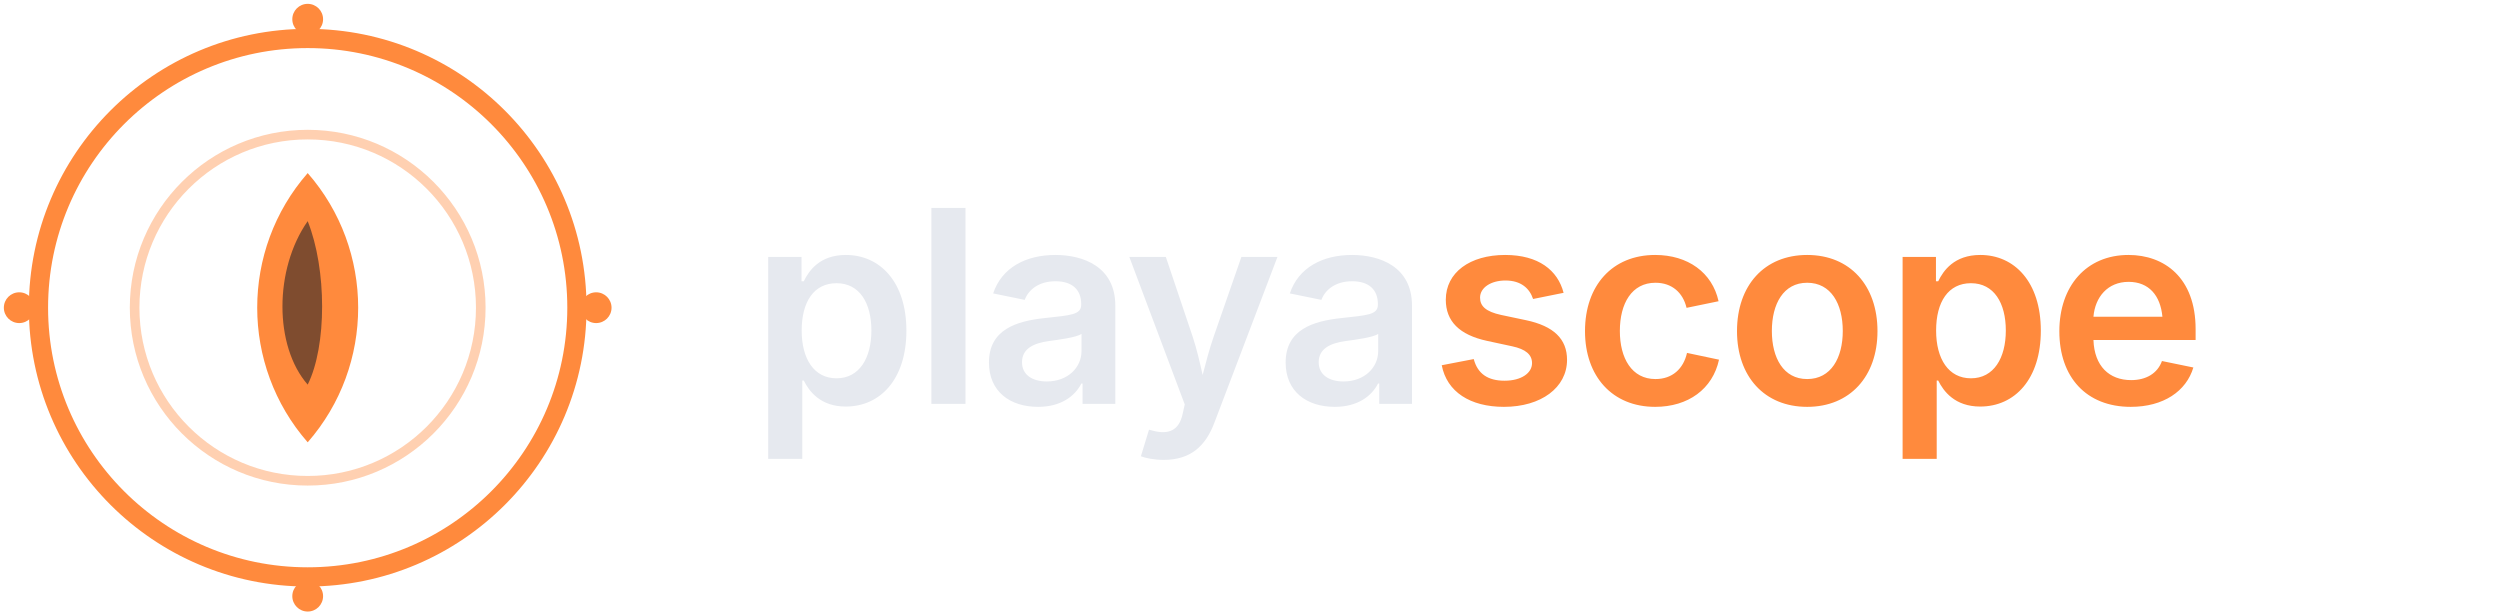
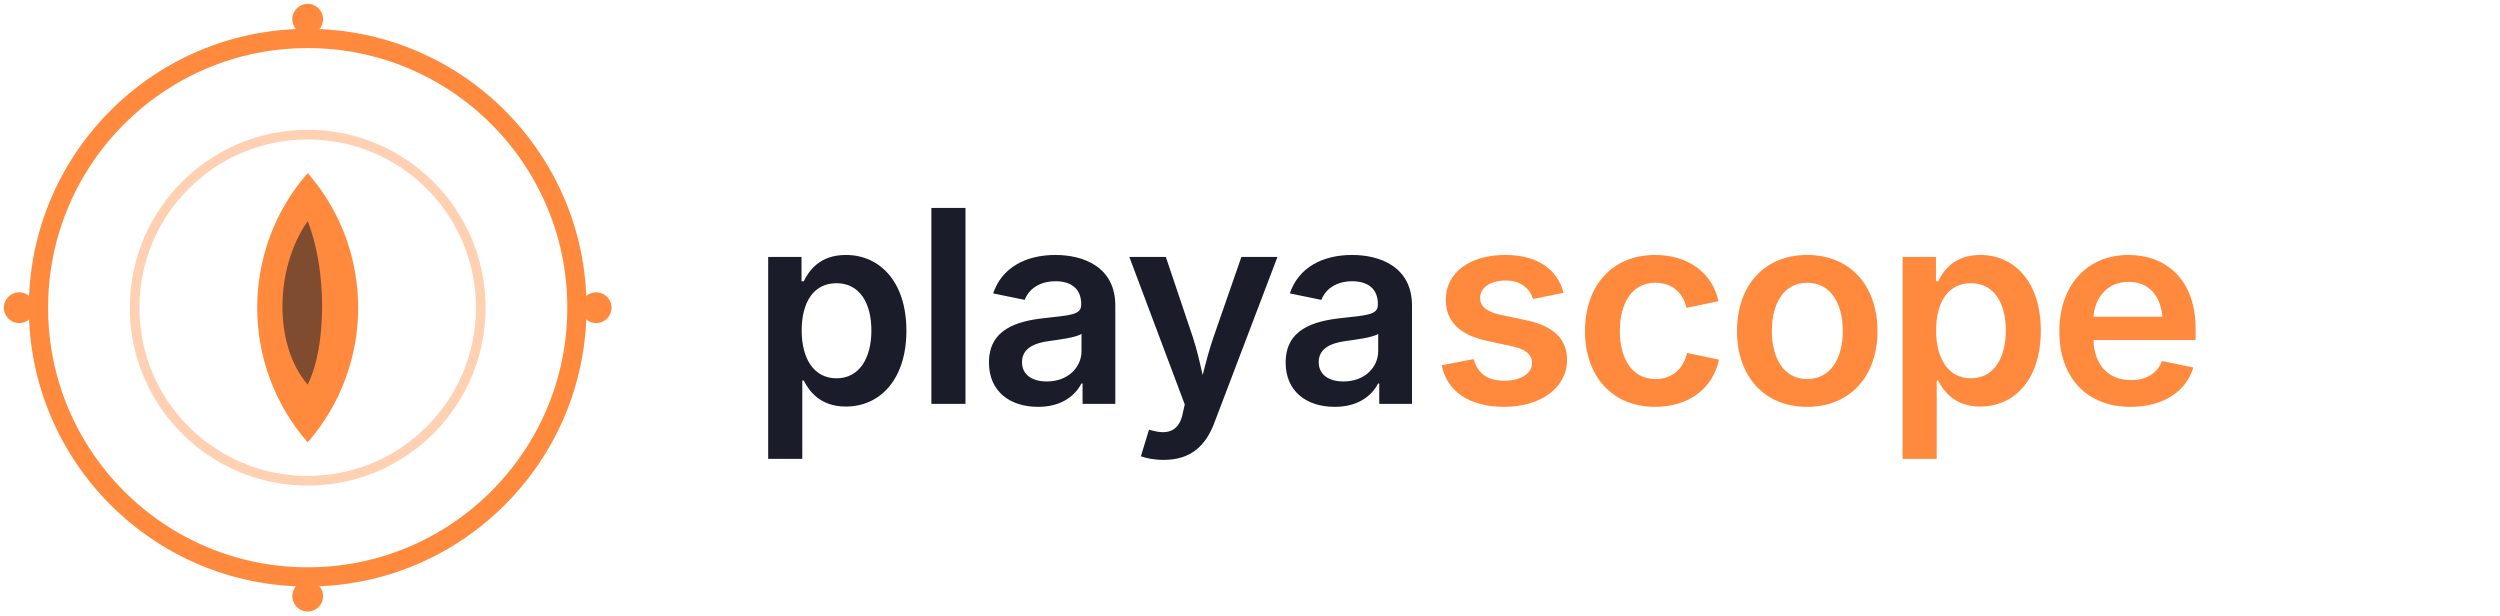
<svg xmlns="http://www.w3.org/2000/svg" viewBox="0 0 260 64" fill="none">
  <g>
    <circle cx="32" cy="32" r="28" stroke="#ff8a3d" stroke-width="2" />
    <g fill="#ff8a3d">
      <circle cx="32" cy="2" r="1.6" />
      <circle cx="62" cy="32" r="1.6" />
      <circle cx="32" cy="62" r="1.6" />
      <circle cx="2" cy="32" r="1.6" />
    </g>
    <circle cx="32" cy="32" r="18" stroke="#ff8a3d" stroke-width="1" opacity="0.4" />
    <path d="M32 18 C25 26 25 38 32 46 C39 38 39 26 32 18 Z" fill="#ff8a3d" />
    <path d="M32 23 C28.5 28 28.5 36 32 40 C34 36 34 28 32 23 Z" fill="#161922" opacity="0.55" />
  </g>
-   <text x="78" y="42" font-family="'Space Grotesk', 'Inter', system-ui, sans-serif" font-size="28" font-weight="600" letter-spacing="-0.5" fill="#e6e9ef">playa<tspan fill="#ff8a3d">scope</tspan>
+   <text x="78" y="42" font-family="'Space Grotesk', 'Inter', system-ui, sans-serif" font-size="28" font-weight="600" letter-spacing="-0.5" fill="#1a1d29">playa<tspan fill="#ff8a3d">scope</tspan>
  </text>
</svg>
